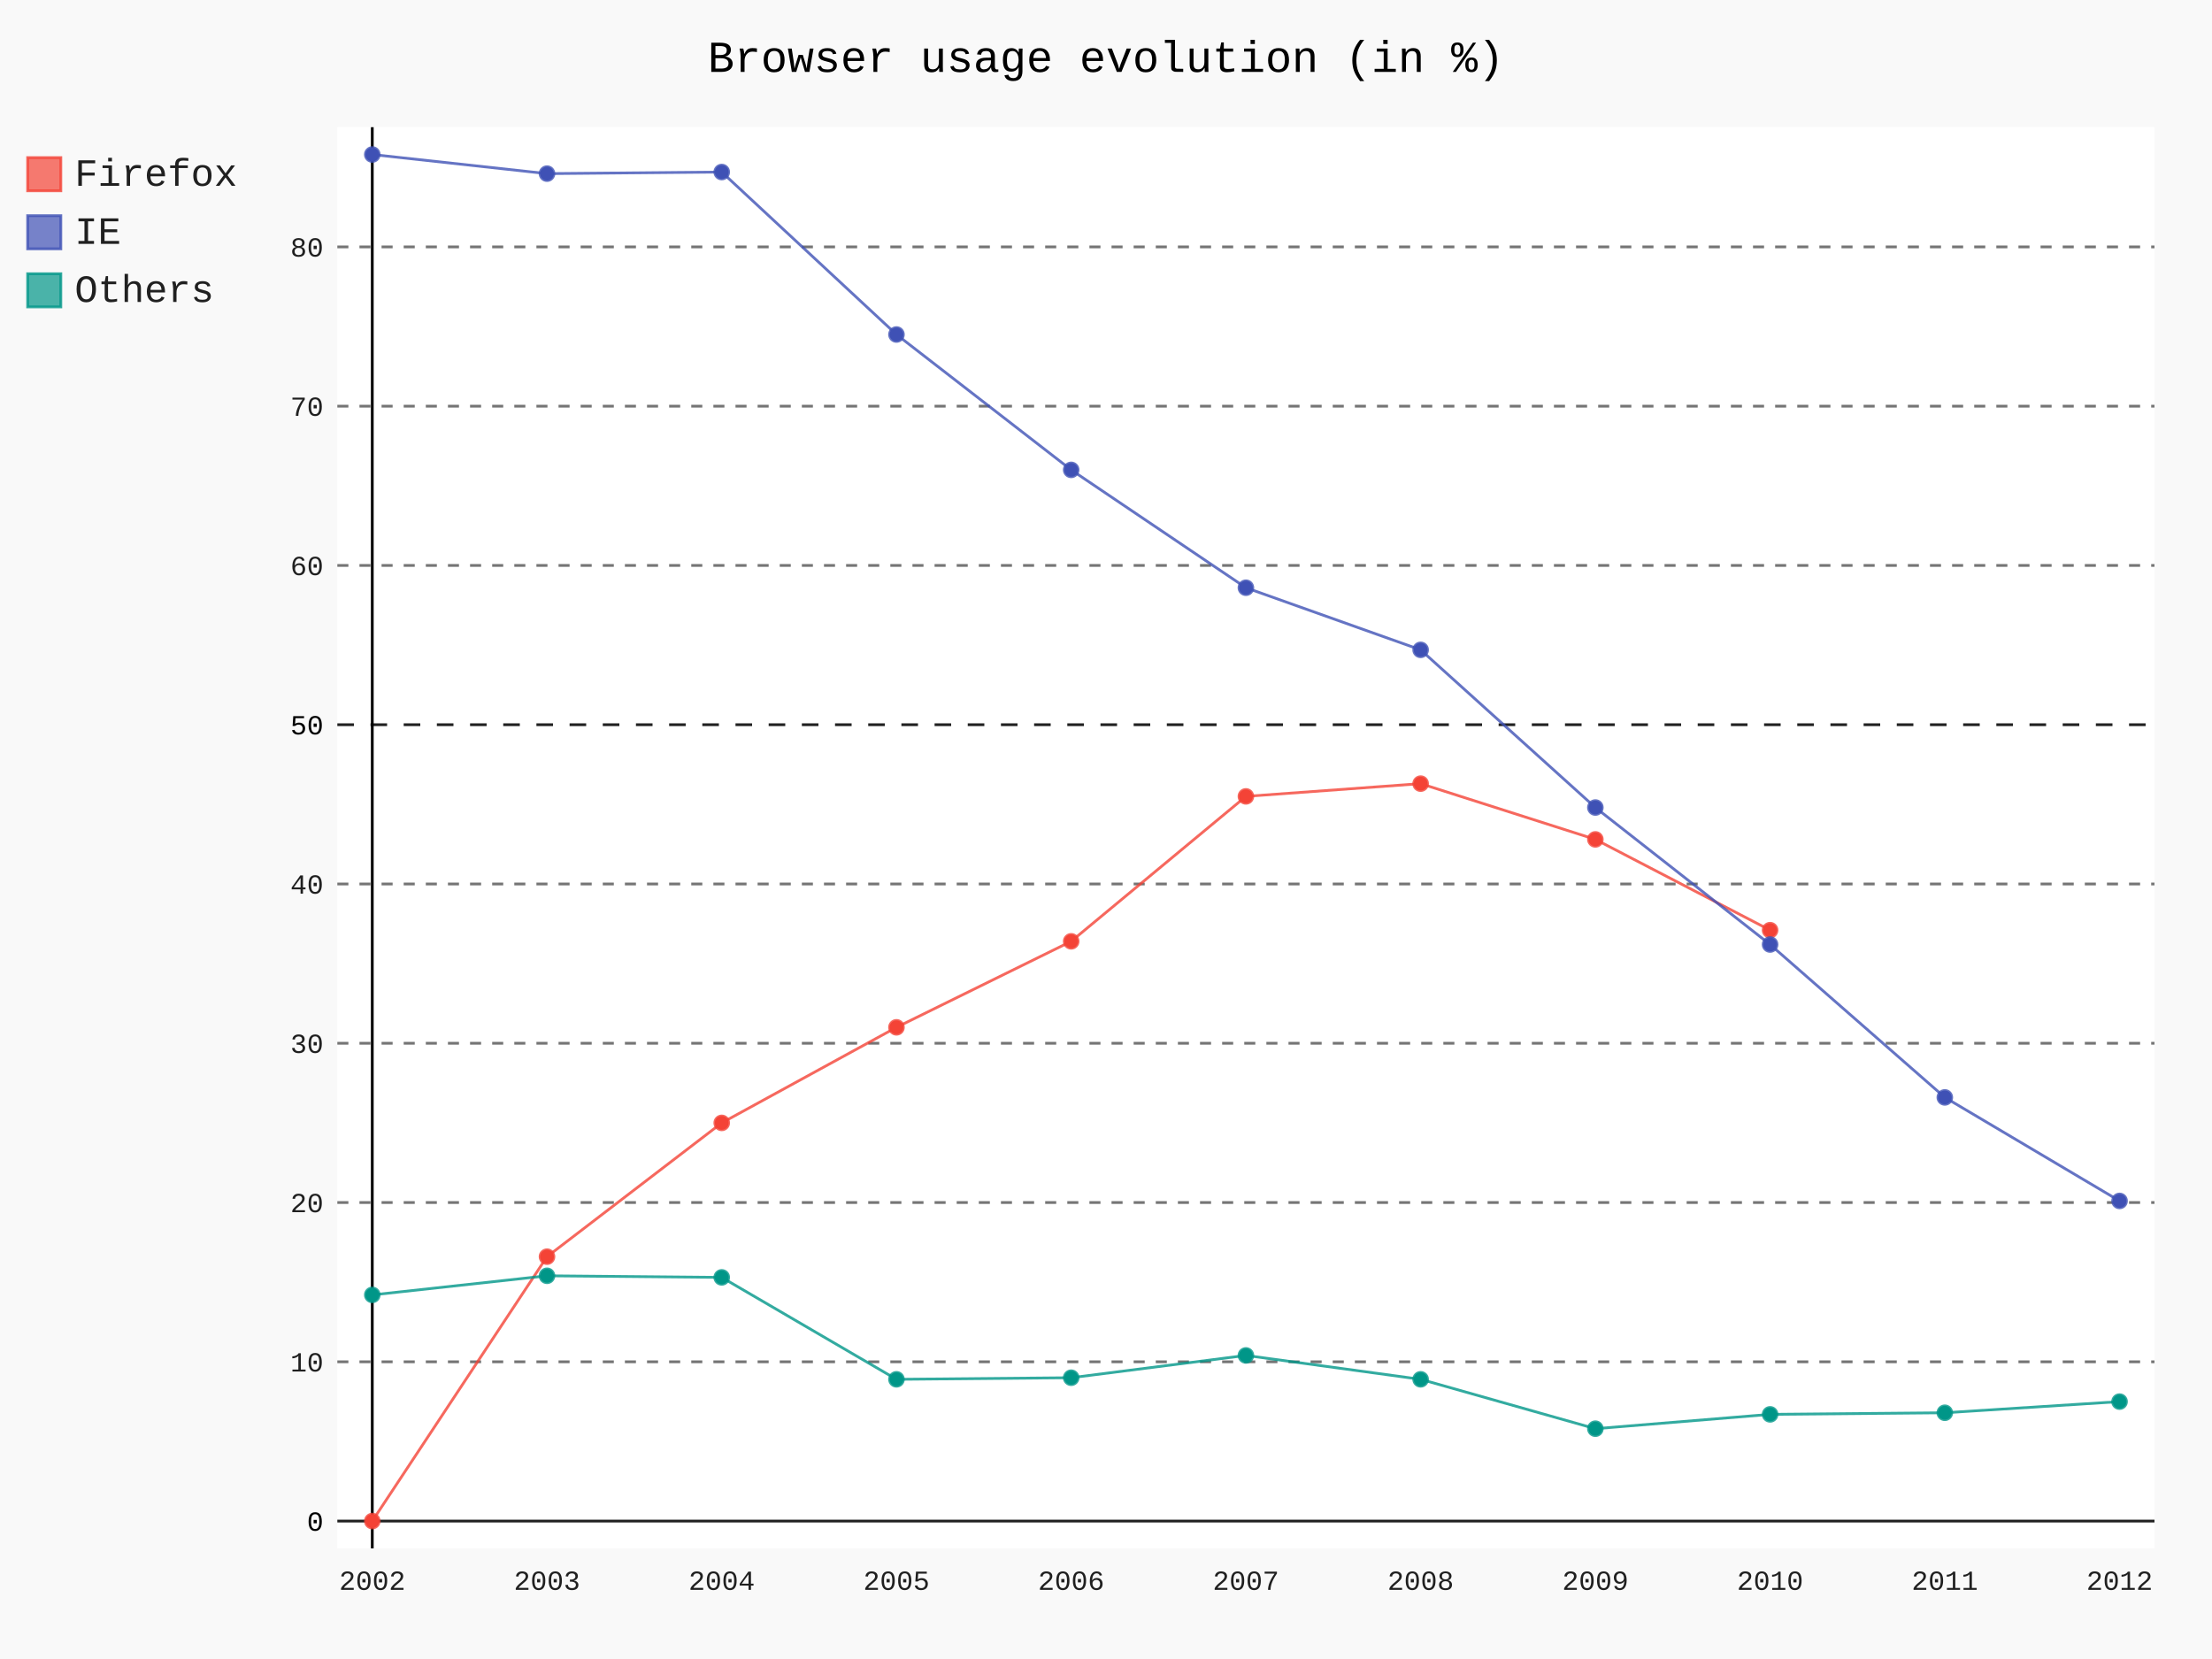
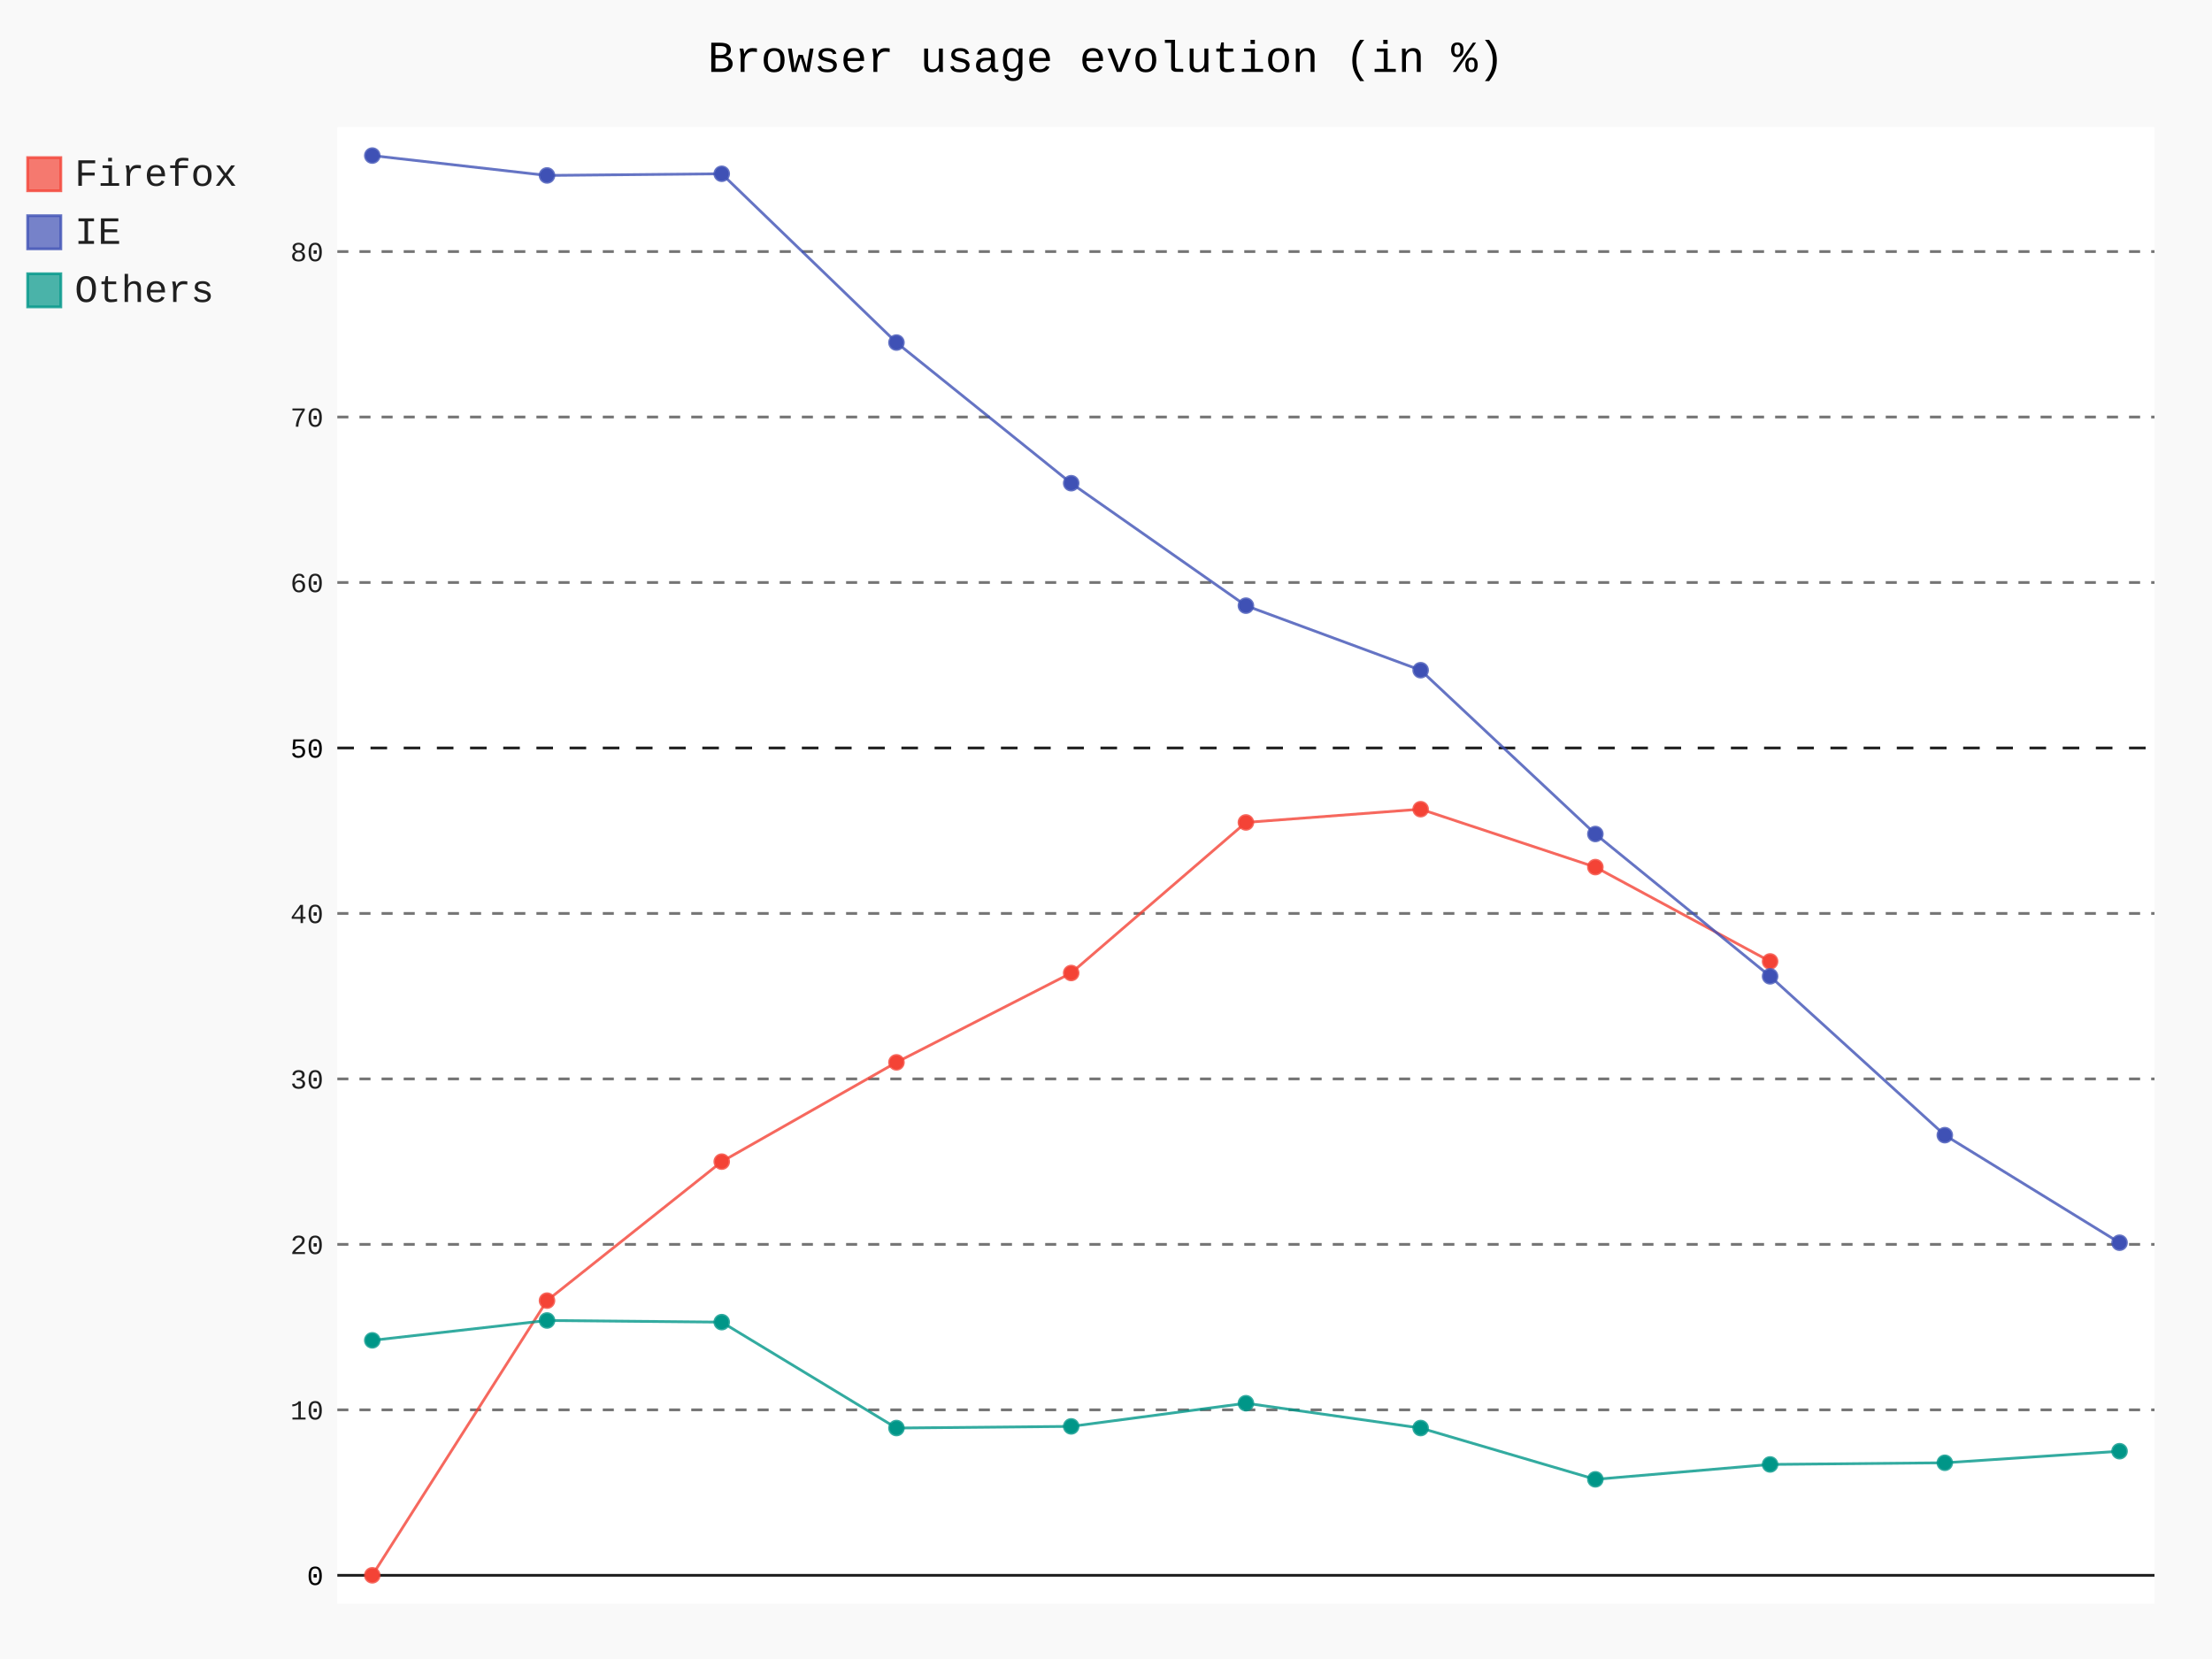
<svg xmlns="http://www.w3.org/2000/svg" id="" class="pygal-chart" viewBox="0 0 800 600">
  <defs>
    <style type="text/css">{-webkit-user-select:none;-webkit-font-smoothing:antialiased;font-family:Consolas,"Liberation Mono",Menlo,Courier,monospace}.title{font-family:Consolas,"Liberation Mono",Menlo,Courier,monospace;font-size:16px}.legends .legend text{font-family:Consolas,"Liberation Mono",Menlo,Courier,monospace;font-size:14px}.axis text{font-family:Consolas,"Liberation Mono",Menlo,Courier,monospace;font-size:10px}.axis text.major{font-family:Consolas,"Liberation Mono",Menlo,Courier,monospace;font-size:10px}.text-overlay text.value{font-family:Consolas,"Liberation Mono",Menlo,Courier,monospace;font-size:16px}.text-overlay text.label{font-family:Consolas,"Liberation Mono",Menlo,Courier,monospace;font-size:10px}.tooltip{font-family:Consolas,"Liberation Mono",Menlo,Courier,monospace;font-size:14px}text.no_data{font-family:Consolas,"Liberation Mono",Menlo,Courier,monospace;font-size:64px}
{background-color:rgba(249,249,249,1)}path,line,rect,circle{-webkit-transition:150ms;-moz-transition:150ms;transition:150ms}.graph &gt; .background{fill:rgba(249,249,249,1)}.plot &gt; .background{fill:rgba(255,255,255,1)}.graph{fill:rgba(0,0,0,.87)}text.no_data{fill:rgba(0,0,0,1)}.title{fill:rgba(0,0,0,1)}.legends .legend text{fill:rgba(0,0,0,.87)}.legends .legend:hover text{fill:rgba(0,0,0,1)}.axis .line{stroke:rgba(0,0,0,1)}.axis .guide.line{stroke:rgba(0,0,0,.54)}.axis .major.line{stroke:rgba(0,0,0,.87)}.axis text.major{fill:rgba(0,0,0,1)}.axis.y .guides:hover .guide.line,.line-graph .axis.x .guides:hover .guide.line,.stackedline-graph .axis.x .guides:hover .guide.line,.xy-graph .axis.x .guides:hover .guide.line{stroke:rgba(0,0,0,1)}.axis .guides:hover text{fill:rgba(0,0,0,1)}.reactive{fill-opacity:.7;stroke-opacity:.8}.ci{stroke:rgba(0,0,0,.87)}.reactive.active,.active .reactive{fill-opacity:.8;stroke-opacity:.9;stroke-width:4}.ci .reactive.active{stroke-width:1.5}.series text{fill:rgba(0,0,0,1)}.tooltip rect{fill:rgba(255,255,255,1);stroke:rgba(0,0,0,1);-webkit-transition:opacity 150ms;-moz-transition:opacity 150ms;transition:opacity 150ms}.tooltip .label{fill:rgba(0,0,0,.87)}.tooltip .label{fill:rgba(0,0,0,.87)}.tooltip .legend{font-size:.8em;fill:rgba(0,0,0,.54)}.tooltip .x_label{font-size:.6em;fill:rgba(0,0,0,1)}.tooltip .xlink{font-size:.5em;text-decoration:underline}.tooltip .value{font-size:1.5em}.bound{font-size:.5em}.max-value{font-size:.75em;fill:rgba(0,0,0,.54)}.map-element{fill:rgba(255,255,255,1);stroke:rgba(0,0,0,.54) !important}.map-element .reactive{fill-opacity:inherit;stroke-opacity:inherit}.color-0,.color-0 a:visited{stroke:#F44336;fill:#F44336}.color-1,.color-1 a:visited{stroke:#3F51B5;fill:#3F51B5}.color-2,.color-2 a:visited{stroke:#009688;fill:#009688}.text-overlay .color-0 text{fill:black}.text-overlay .color-1 text{fill:black}.text-overlay .color-2 text{fill:black}
text.no_data{text-anchor:middle}.guide.line{fill:none}.centered{text-anchor:middle}.title{text-anchor:middle}.legends .legend text{fill-opacity:1}.axis.x text{text-anchor:middle}.axis.x:not(.web) text[transform]{text-anchor:start}.axis.x:not(.web) text[transform].backwards{text-anchor:end}.axis.y text{text-anchor:end}.axis.y text[transform].backwards{text-anchor:start}.axis.y2 text{text-anchor:start}.axis.y2 text[transform].backwards{text-anchor:end}.axis .guide.line{stroke-dasharray:4,4}.axis .major.guide.line{stroke-dasharray:6,6}.horizontal .axis.y .guide.line,.horizontal .axis.y2 .guide.line,.vertical .axis.x .guide.line{opacity:0}.horizontal .axis.always_show .guide.line,.vertical .axis.always_show .guide.line{opacity:1 !important}.axis.y .guides:hover .guide.line,.axis.y2 .guides:hover .guide.line,.axis.x .guides:hover .guide.line{opacity:1}.axis .guides:hover text{opacity:1}.nofill{fill:none}.subtle-fill{fill-opacity:.2}.dot{stroke-width:1px;fill-opacity:1}.dot.active{stroke-width:5px}.dot.negative{fill:transparent}text,tspan{stroke:none !important}.series text.active{opacity:1}.tooltip rect{fill-opacity:.95;stroke-width:.5}.tooltip text{fill-opacity:1}.showable{visibility:hidden}.showable.shown{visibility:visible}.gauge-background{fill:rgba(229,229,229,1);stroke:none}.bg-lines{stroke:rgba(249,249,249,1);stroke-width:2px}</style>
  </defs>
  <g class="graph line-graph vertical">
    <rect class="background" height="600" width="800" x="0" y="0" />
    <g class="plot" transform="translate(122, 46)">
-       <rect class="background" height="514" width="657.2" x="0" y="0" />
+       <rect class="background" height="534" width="657.2" x="0" y="0" />
      <g class="axis y">
        <g class="guides">
-           <path class="axis major line" d="M0 504.115 h657.2" />
-           <text class="major" x="-5" y="507.615">0</text>
+           <path class="axis major line" d="M0 523.731 h657.2" />
+           <text class="major" x="-5" y="527.231">0</text>
        </g>
        <g class="guides">
-           <path class="guide line" d="M0 446.513 h657.2" />
-           <text class="" x="-5" y="450.013">10</text>
+           <path class="guide line" d="M0 463.887 h657.2" />
+           <text class="" x="-5" y="467.387">10</text>
        </g>
        <g class="guides">
-           <path class="guide line" d="M0 388.91 h657.2" />
-           <text class="" x="-5" y="392.41">20</text>
+           <path class="guide line" d="M0 404.043 h657.2" />
+           <text class="" x="-5" y="407.543">20</text>
        </g>
        <g class="guides">
-           <path class="guide line" d="M0 331.307 h657.2" />
-           <text class="" x="-5" y="334.807">30</text>
+           <path class="guide line" d="M0 344.199 h657.2" />
+           <text class="" x="-5" y="347.699">30</text>
        </g>
        <g class="guides">
-           <path class="guide line" d="M0 273.705 h657.2" />
-           <text class="" x="-5" y="277.205">40</text>
+           <path class="guide line" d="M0 284.355 h657.2" />
+           <text class="" x="-5" y="287.855">40</text>
        </g>
        <g class="guides">
-           <path class="major guide line" d="M0 216.102 h657.2" />
-           <text class="major" x="-5" y="219.602">50</text>
+           <path class="major guide line" d="M0 224.511 h657.2" />
+           <text class="major" x="-5" y="228.011">50</text>
        </g>
        <g class="guides">
-           <path class="guide line" d="M0 158.499 h657.2" />
-           <text class="" x="-5" y="161.999">60</text>
+           <path class="guide line" d="M0 164.667 h657.2" />
+           <text class="" x="-5" y="168.167">60</text>
        </g>
        <g class="guides">
-           <path class="guide line" d="M0 100.897 h657.2" />
-           <text class="" x="-5" y="104.397">70</text>
+           <path class="guide line" d="M0 104.823 h657.2" />
+           <text class="" x="-5" y="108.323">70</text>
        </g>
        <g class="guides">
-           <path class="guide line" d="M0 43.294 h657.2" />
-           <text class="" x="-5" y="46.794">80</text>
-         </g>
-       </g>
-       <g class="axis x">
-         <g class="guides">
-           <path class="line" d="M12.638 0 v514" />
-           <text class="" x="12.638" y="529.0">2002</text>
-         </g>
-         <g class="guides">
-           <path class="guide line" d="M75.831 0 v514" />
-           <text class="" x="75.831" y="529.0">2003</text>
-         </g>
-         <g class="guides">
-           <path class="guide line" d="M139.023 0 v514" />
-           <text class="" x="139.023" y="529.0">2004</text>
-         </g>
-         <g class="guides">
-           <path class="guide line" d="M202.215 0 v514" />
-           <text class="" x="202.215" y="529.0">2005</text>
-         </g>
-         <g class="guides">
-           <path class="guide line" d="M265.408 0 v514" />
-           <text class="" x="265.408" y="529.0">2006</text>
-         </g>
-         <g class="guides">
-           <path class="guide line" d="M328.6 0 v514" />
-           <text class="" x="328.6" y="529.0">2007</text>
-         </g>
-         <g class="guides">
-           <path class="guide line" d="M391.792 0 v514" />
-           <text class="" x="391.792" y="529.0">2008</text>
-         </g>
-         <g class="guides">
-           <path class="guide line" d="M454.985 0 v514" />
-           <text class="" x="454.985" y="529.0">2009</text>
-         </g>
-         <g class="guides">
-           <path class="guide line" d="M518.177 0 v514" />
-           <text class="" x="518.177" y="529.0">2010</text>
-         </g>
-         <g class="guides">
-           <path class="guide line" d="M581.369 0 v514" />
-           <text class="" x="581.369" y="529.0">2011</text>
-         </g>
-         <g class="guides">
-           <path class="guide line" d="M644.562 0 v514" />
-           <text class="" x="644.562" y="529.0">2012</text>
+           <path class="guide line" d="M0 44.979 h657.2" />
+           <text class="" x="-5" y="48.479">80</text>
        </g>
      </g>
      <g class="series serie-0 color-0">
-         <path class="line reactive nofill" d="M12.638 504.115 L75.831 408.495 139.023 360.109 202.215 325.547 265.408 294.442 328.6 242.023 391.792 237.415 454.985 257.576 518.177 290.41" />
+         <path class="line reactive nofill" d="M12.638 523.731 L75.831 424.39 139.023 374.121 202.215 338.214 265.408 305.899 328.6 251.441 391.792 246.653 454.985 267.598 518.177 301.71" />
      </g>
      <g class="series serie-1 color-1">
-         <path class="line reactive nofill" d="M12.638 9.885 L75.831 16.797 139.023 16.221 202.215 74.976 265.408 123.938 328.6 166.564 391.792 189.029 454.985 246.055 518.177 295.594 581.369 350.892 644.562 388.334" />
+         <path class="line reactive nofill" d="M12.638 10.269 L75.831 17.451 139.023 16.852 202.215 77.893 265.408 128.76 328.6 173.045 391.792 196.384 454.985 255.63 518.177 307.095 581.369 364.546 644.562 403.444" />
      </g>
      <g class="series serie-2 color-2">
-         <path class="line reactive nofill" d="M12.638 422.32 L75.831 415.407 139.023 415.983 202.215 452.849 265.408 452.273 328.6 444.209 391.792 452.849 454.985 470.706 518.177 465.522 581.369 464.946 644.562 460.913" />
+         <path class="line reactive nofill" d="M12.638 438.752 L75.831 431.571 139.023 432.169 202.215 470.47 265.408 469.871 328.6 461.493 391.792 470.47 454.985 489.021 518.177 483.635 581.369 483.037 644.562 478.848" />
      </g>
    </g>
    <g class="titles">
      <text class="title plot_title" x="400.0" y="26">Browser usage evolution (in %)</text>
    </g>
    <g class="plot overlay" transform="translate(122, 46)">
      <g class="series serie-0 color-0">
        <g class="dots">
-           <circle class="dot reactive tooltip-trigger" cx="12.638" cy="504.115" r="2.5" />
+           <circle class="dot reactive tooltip-trigger" cx="12.638" cy="523.731" r="2.5" />
        </g>
        <g class="dots">
-           <circle class="dot reactive tooltip-trigger" cx="75.831" cy="408.495" r="2.5" />
+           <circle class="dot reactive tooltip-trigger" cx="75.831" cy="424.39" r="2.5" />
        </g>
        <g class="dots">
-           <circle class="dot reactive tooltip-trigger" cx="139.023" cy="360.109" r="2.5" />
+           <circle class="dot reactive tooltip-trigger" cx="139.023" cy="374.121" r="2.5" />
        </g>
        <g class="dots">
-           <circle class="dot reactive tooltip-trigger" cx="202.215" cy="325.547" r="2.5" />
+           <circle class="dot reactive tooltip-trigger" cx="202.215" cy="338.214" r="2.5" />
        </g>
        <g class="dots">
-           <circle class="dot reactive tooltip-trigger" cx="265.408" cy="294.442" r="2.5" />
+           <circle class="dot reactive tooltip-trigger" cx="265.408" cy="305.899" r="2.5" />
        </g>
        <g class="dots">
-           <circle class="dot reactive tooltip-trigger" cx="328.6" cy="242.023" r="2.5" />
+           <circle class="dot reactive tooltip-trigger" cx="328.6" cy="251.441" r="2.5" />
        </g>
        <g class="dots">
-           <circle class="dot reactive tooltip-trigger" cx="391.792" cy="237.415" r="2.5" />
+           <circle class="dot reactive tooltip-trigger" cx="391.792" cy="246.653" r="2.5" />
        </g>
        <g class="dots">
-           <circle class="dot reactive tooltip-trigger" cx="454.985" cy="257.576" r="2.5" />
+           <circle class="dot reactive tooltip-trigger" cx="454.985" cy="267.598" r="2.5" />
        </g>
        <g class="dots">
-           <circle class="dot reactive tooltip-trigger" cx="518.177" cy="290.41" r="2.5" />
+           <circle class="dot reactive tooltip-trigger" cx="518.177" cy="301.71" r="2.5" />
        </g>
      </g>
      <g class="series serie-1 color-1">
        <g class="dots">
-           <circle class="dot reactive tooltip-trigger" cx="12.638" cy="9.885" r="2.5" />
+           <circle class="dot reactive tooltip-trigger" cx="12.638" cy="10.269" r="2.5" />
        </g>
        <g class="dots">
-           <circle class="dot reactive tooltip-trigger" cx="75.831" cy="16.797" r="2.5" />
+           <circle class="dot reactive tooltip-trigger" cx="75.831" cy="17.451" r="2.5" />
        </g>
        <g class="dots">
-           <circle class="dot reactive tooltip-trigger" cx="139.023" cy="16.221" r="2.5" />
+           <circle class="dot reactive tooltip-trigger" cx="139.023" cy="16.852" r="2.5" />
        </g>
        <g class="dots">
-           <circle class="dot reactive tooltip-trigger" cx="202.215" cy="74.976" r="2.5" />
+           <circle class="dot reactive tooltip-trigger" cx="202.215" cy="77.893" r="2.5" />
        </g>
        <g class="dots">
-           <circle class="dot reactive tooltip-trigger" cx="265.408" cy="123.938" r="2.5" />
+           <circle class="dot reactive tooltip-trigger" cx="265.408" cy="128.76" r="2.5" />
        </g>
        <g class="dots">
-           <circle class="dot reactive tooltip-trigger" cx="328.6" cy="166.564" r="2.5" />
+           <circle class="dot reactive tooltip-trigger" cx="328.6" cy="173.045" r="2.5" />
        </g>
        <g class="dots">
-           <circle class="dot reactive tooltip-trigger" cx="391.792" cy="189.029" r="2.5" />
+           <circle class="dot reactive tooltip-trigger" cx="391.792" cy="196.384" r="2.5" />
        </g>
        <g class="dots">
-           <circle class="dot reactive tooltip-trigger" cx="454.985" cy="246.055" r="2.5" />
+           <circle class="dot reactive tooltip-trigger" cx="454.985" cy="255.63" r="2.5" />
        </g>
        <g class="dots">
-           <circle class="dot reactive tooltip-trigger" cx="518.177" cy="295.594" r="2.5" />
+           <circle class="dot reactive tooltip-trigger" cx="518.177" cy="307.095" r="2.5" />
        </g>
        <g class="dots">
-           <circle class="dot reactive tooltip-trigger" cx="581.369" cy="350.892" r="2.5" />
+           <circle class="dot reactive tooltip-trigger" cx="581.369" cy="364.546" r="2.5" />
        </g>
        <g class="dots">
-           <circle class="dot reactive tooltip-trigger" cx="644.562" cy="388.334" r="2.5" />
+           <circle class="dot reactive tooltip-trigger" cx="644.562" cy="403.444" r="2.5" />
        </g>
      </g>
      <g class="series serie-2 color-2">
        <g class="dots">
-           <circle class="dot reactive tooltip-trigger" cx="12.638" cy="422.32" r="2.5" />
+           <circle class="dot reactive tooltip-trigger" cx="12.638" cy="438.752" r="2.5" />
        </g>
        <g class="dots">
-           <circle class="dot reactive tooltip-trigger" cx="75.831" cy="415.407" r="2.5" />
+           <circle class="dot reactive tooltip-trigger" cx="75.831" cy="431.571" r="2.5" />
        </g>
        <g class="dots">
-           <circle class="dot reactive tooltip-trigger" cx="139.023" cy="415.983" r="2.5" />
+           <circle class="dot reactive tooltip-trigger" cx="139.023" cy="432.169" r="2.5" />
        </g>
        <g class="dots">
-           <circle class="dot reactive tooltip-trigger" cx="202.215" cy="452.849" r="2.5" />
+           <circle class="dot reactive tooltip-trigger" cx="202.215" cy="470.47" r="2.5" />
        </g>
        <g class="dots">
-           <circle class="dot reactive tooltip-trigger" cx="265.408" cy="452.273" r="2.5" />
+           <circle class="dot reactive tooltip-trigger" cx="265.408" cy="469.871" r="2.5" />
        </g>
        <g class="dots">
-           <circle class="dot reactive tooltip-trigger" cx="328.6" cy="444.209" r="2.5" />
+           <circle class="dot reactive tooltip-trigger" cx="328.6" cy="461.493" r="2.5" />
        </g>
        <g class="dots">
-           <circle class="dot reactive tooltip-trigger" cx="391.792" cy="452.849" r="2.5" />
+           <circle class="dot reactive tooltip-trigger" cx="391.792" cy="470.47" r="2.5" />
        </g>
        <g class="dots">
-           <circle class="dot reactive tooltip-trigger" cx="454.985" cy="470.706" r="2.5" />
+           <circle class="dot reactive tooltip-trigger" cx="454.985" cy="489.021" r="2.5" />
        </g>
        <g class="dots">
-           <circle class="dot reactive tooltip-trigger" cx="518.177" cy="465.522" r="2.5" />
+           <circle class="dot reactive tooltip-trigger" cx="518.177" cy="483.635" r="2.5" />
        </g>
        <g class="dots">
-           <circle class="dot reactive tooltip-trigger" cx="581.369" cy="464.946" r="2.5" />
+           <circle class="dot reactive tooltip-trigger" cx="581.369" cy="483.037" r="2.5" />
        </g>
        <g class="dots">
-           <circle class="dot reactive tooltip-trigger" cx="644.562" cy="460.913" r="2.5" />
+           <circle class="dot reactive tooltip-trigger" cx="644.562" cy="478.848" r="2.5" />
        </g>
      </g>
    </g>
    <g class="plot text-overlay" transform="translate(122, 46)">
      <g class="series serie-0 color-0" />
      <g class="series serie-1 color-1" />
      <g class="series serie-2 color-2" />
    </g>
    <g class="plot tooltip-overlay" transform="translate(122, 46)">
      <g class="tooltip" style="opacity: 0" transform="translate(0 0)">
        <rect class="tooltip-box" height="0" rx="0" ry="0" width="0" />
        <g class="text" />
      </g>
    </g>
    <g class="legends" transform="translate(10, 56)">
      <g class="legend reactive activate-serie" id="activate-serie-0">
        <rect class="color-0 reactive" height="12" width="12" x="0.0" y="1.0" />
        <text x="17.0" y="11.2">Firefox</text>
      </g>
      <g class="legend reactive activate-serie" id="activate-serie-1">
        <rect class="color-1 reactive" height="12" width="12" x="0.0" y="22.0" />
        <text x="17.0" y="32.2">IE</text>
      </g>
      <g class="legend reactive activate-serie" id="activate-serie-2">
        <rect class="color-2 reactive" height="12" width="12" x="0.0" y="43.0" />
        <text x="17.0" y="53.2">Others</text>
      </g>
    </g>
    <g class="legends" transform="translate(790, 56)" />
  </g>
</svg>
